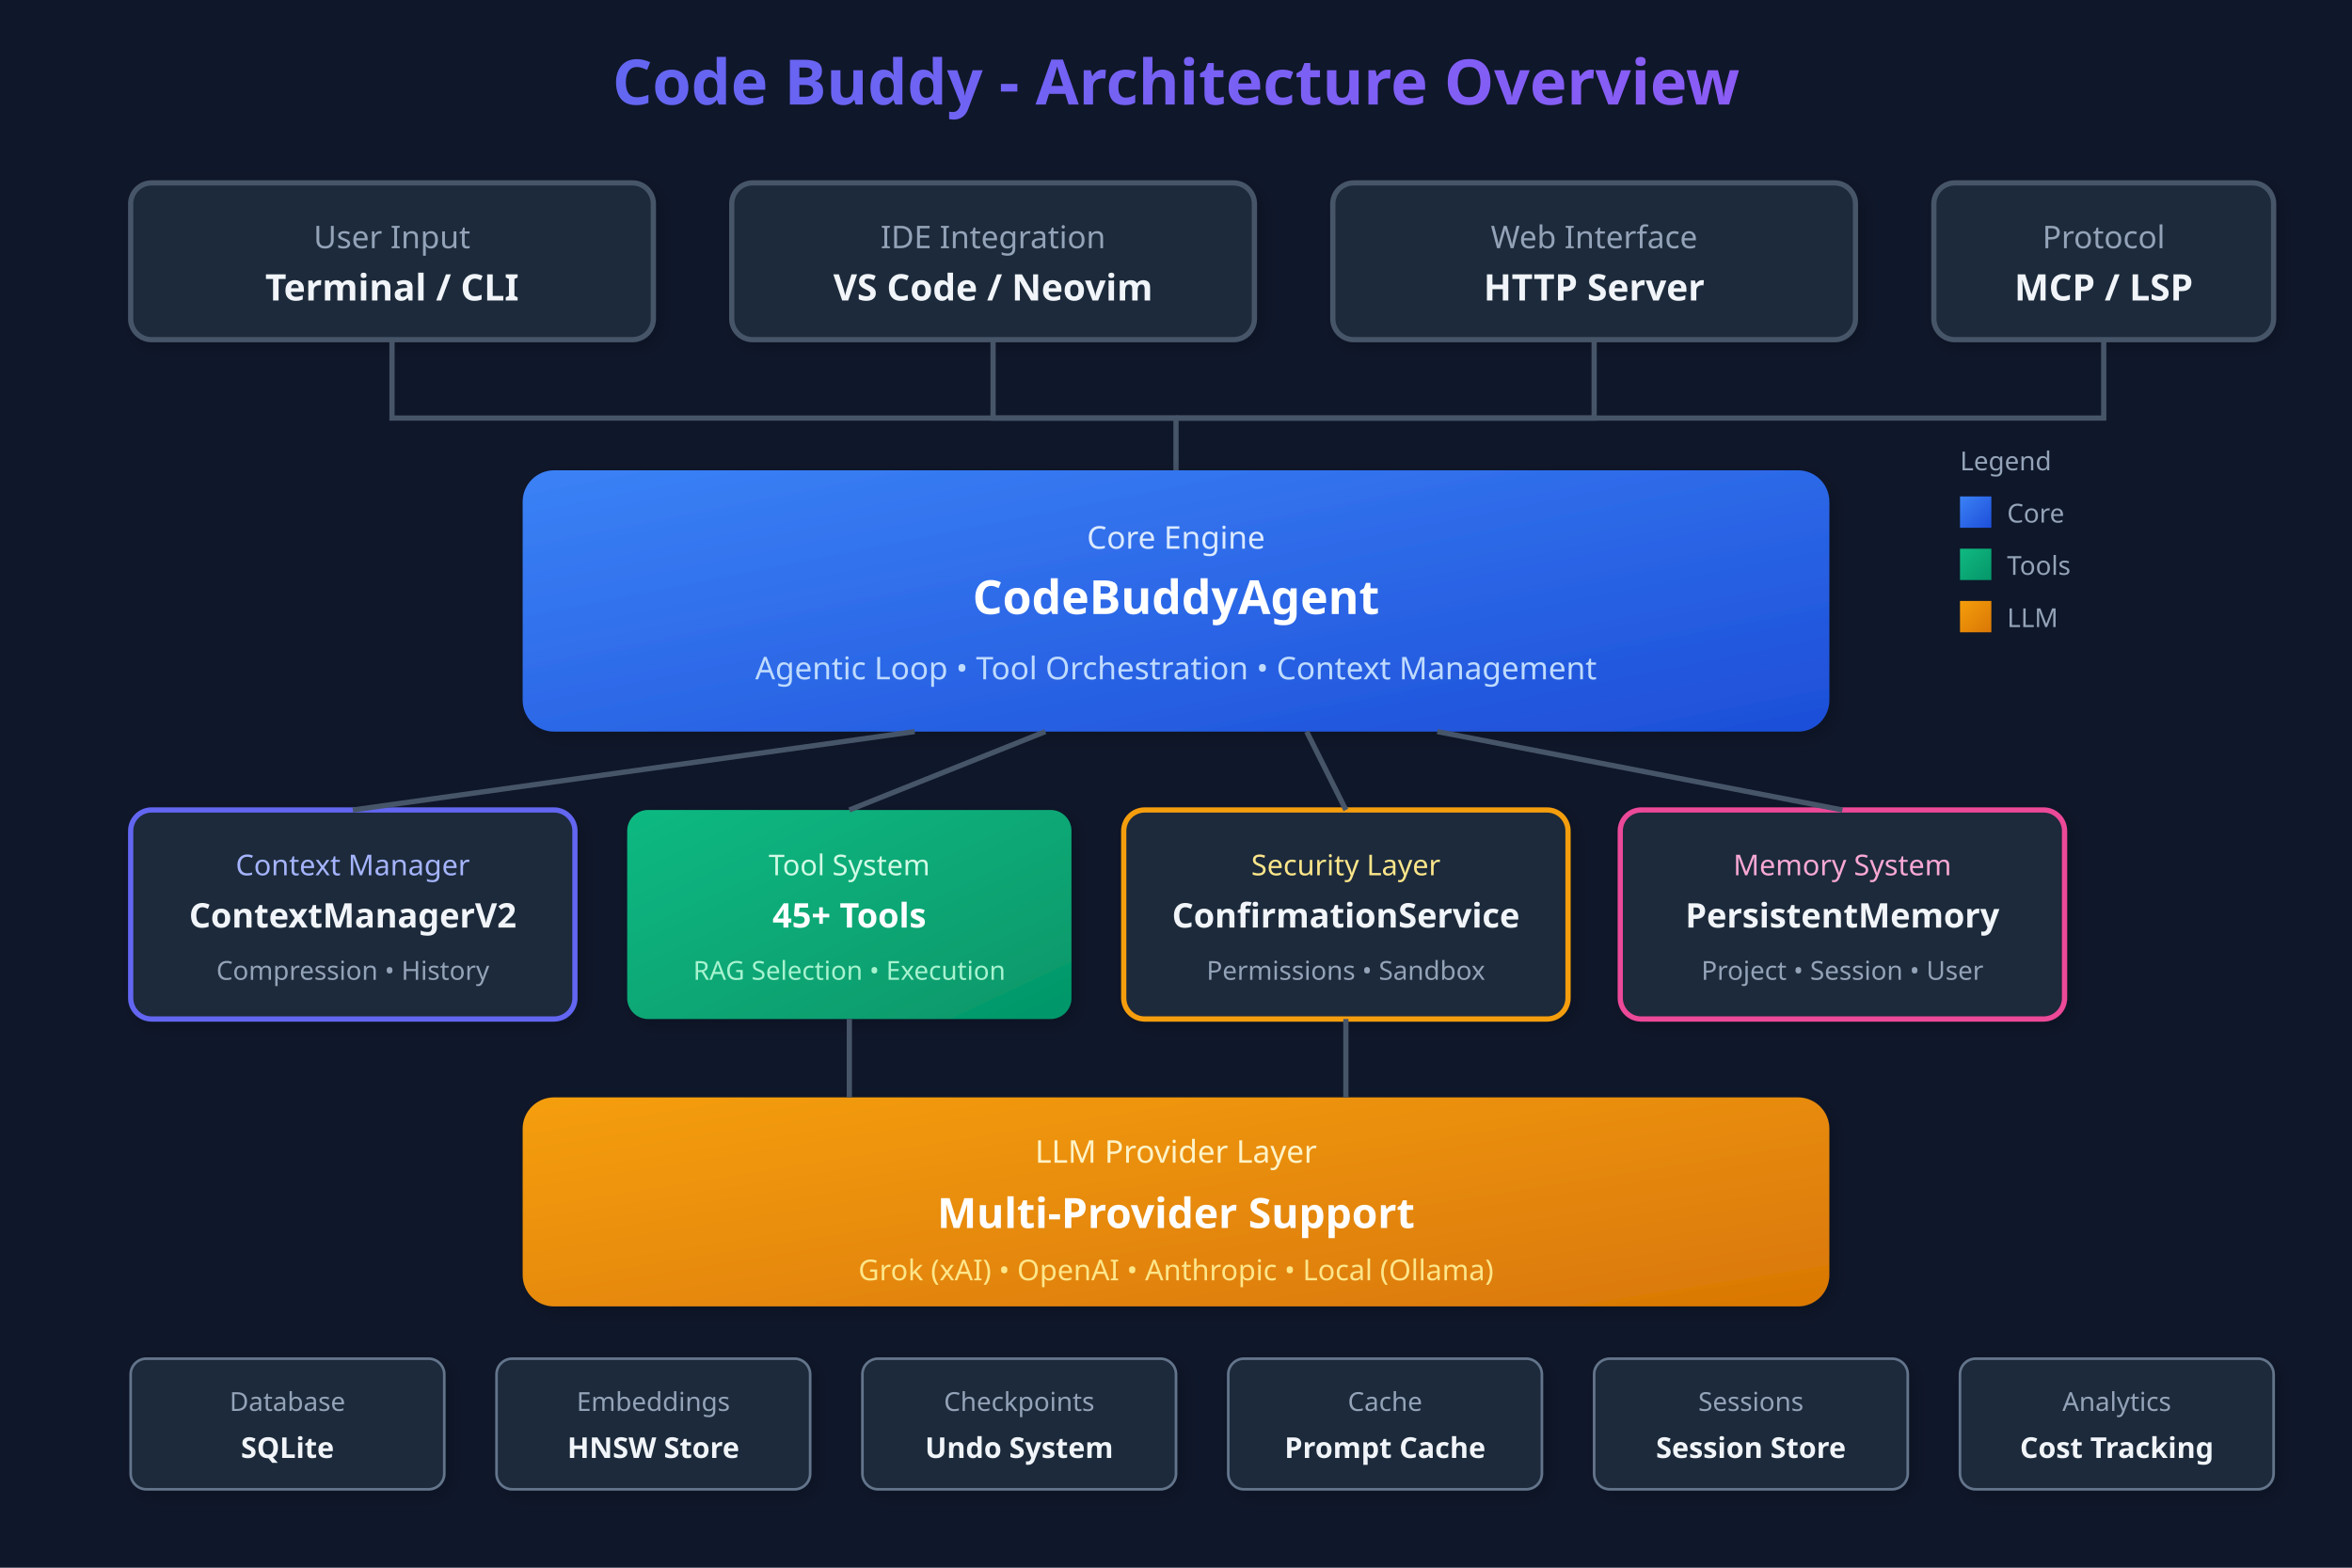
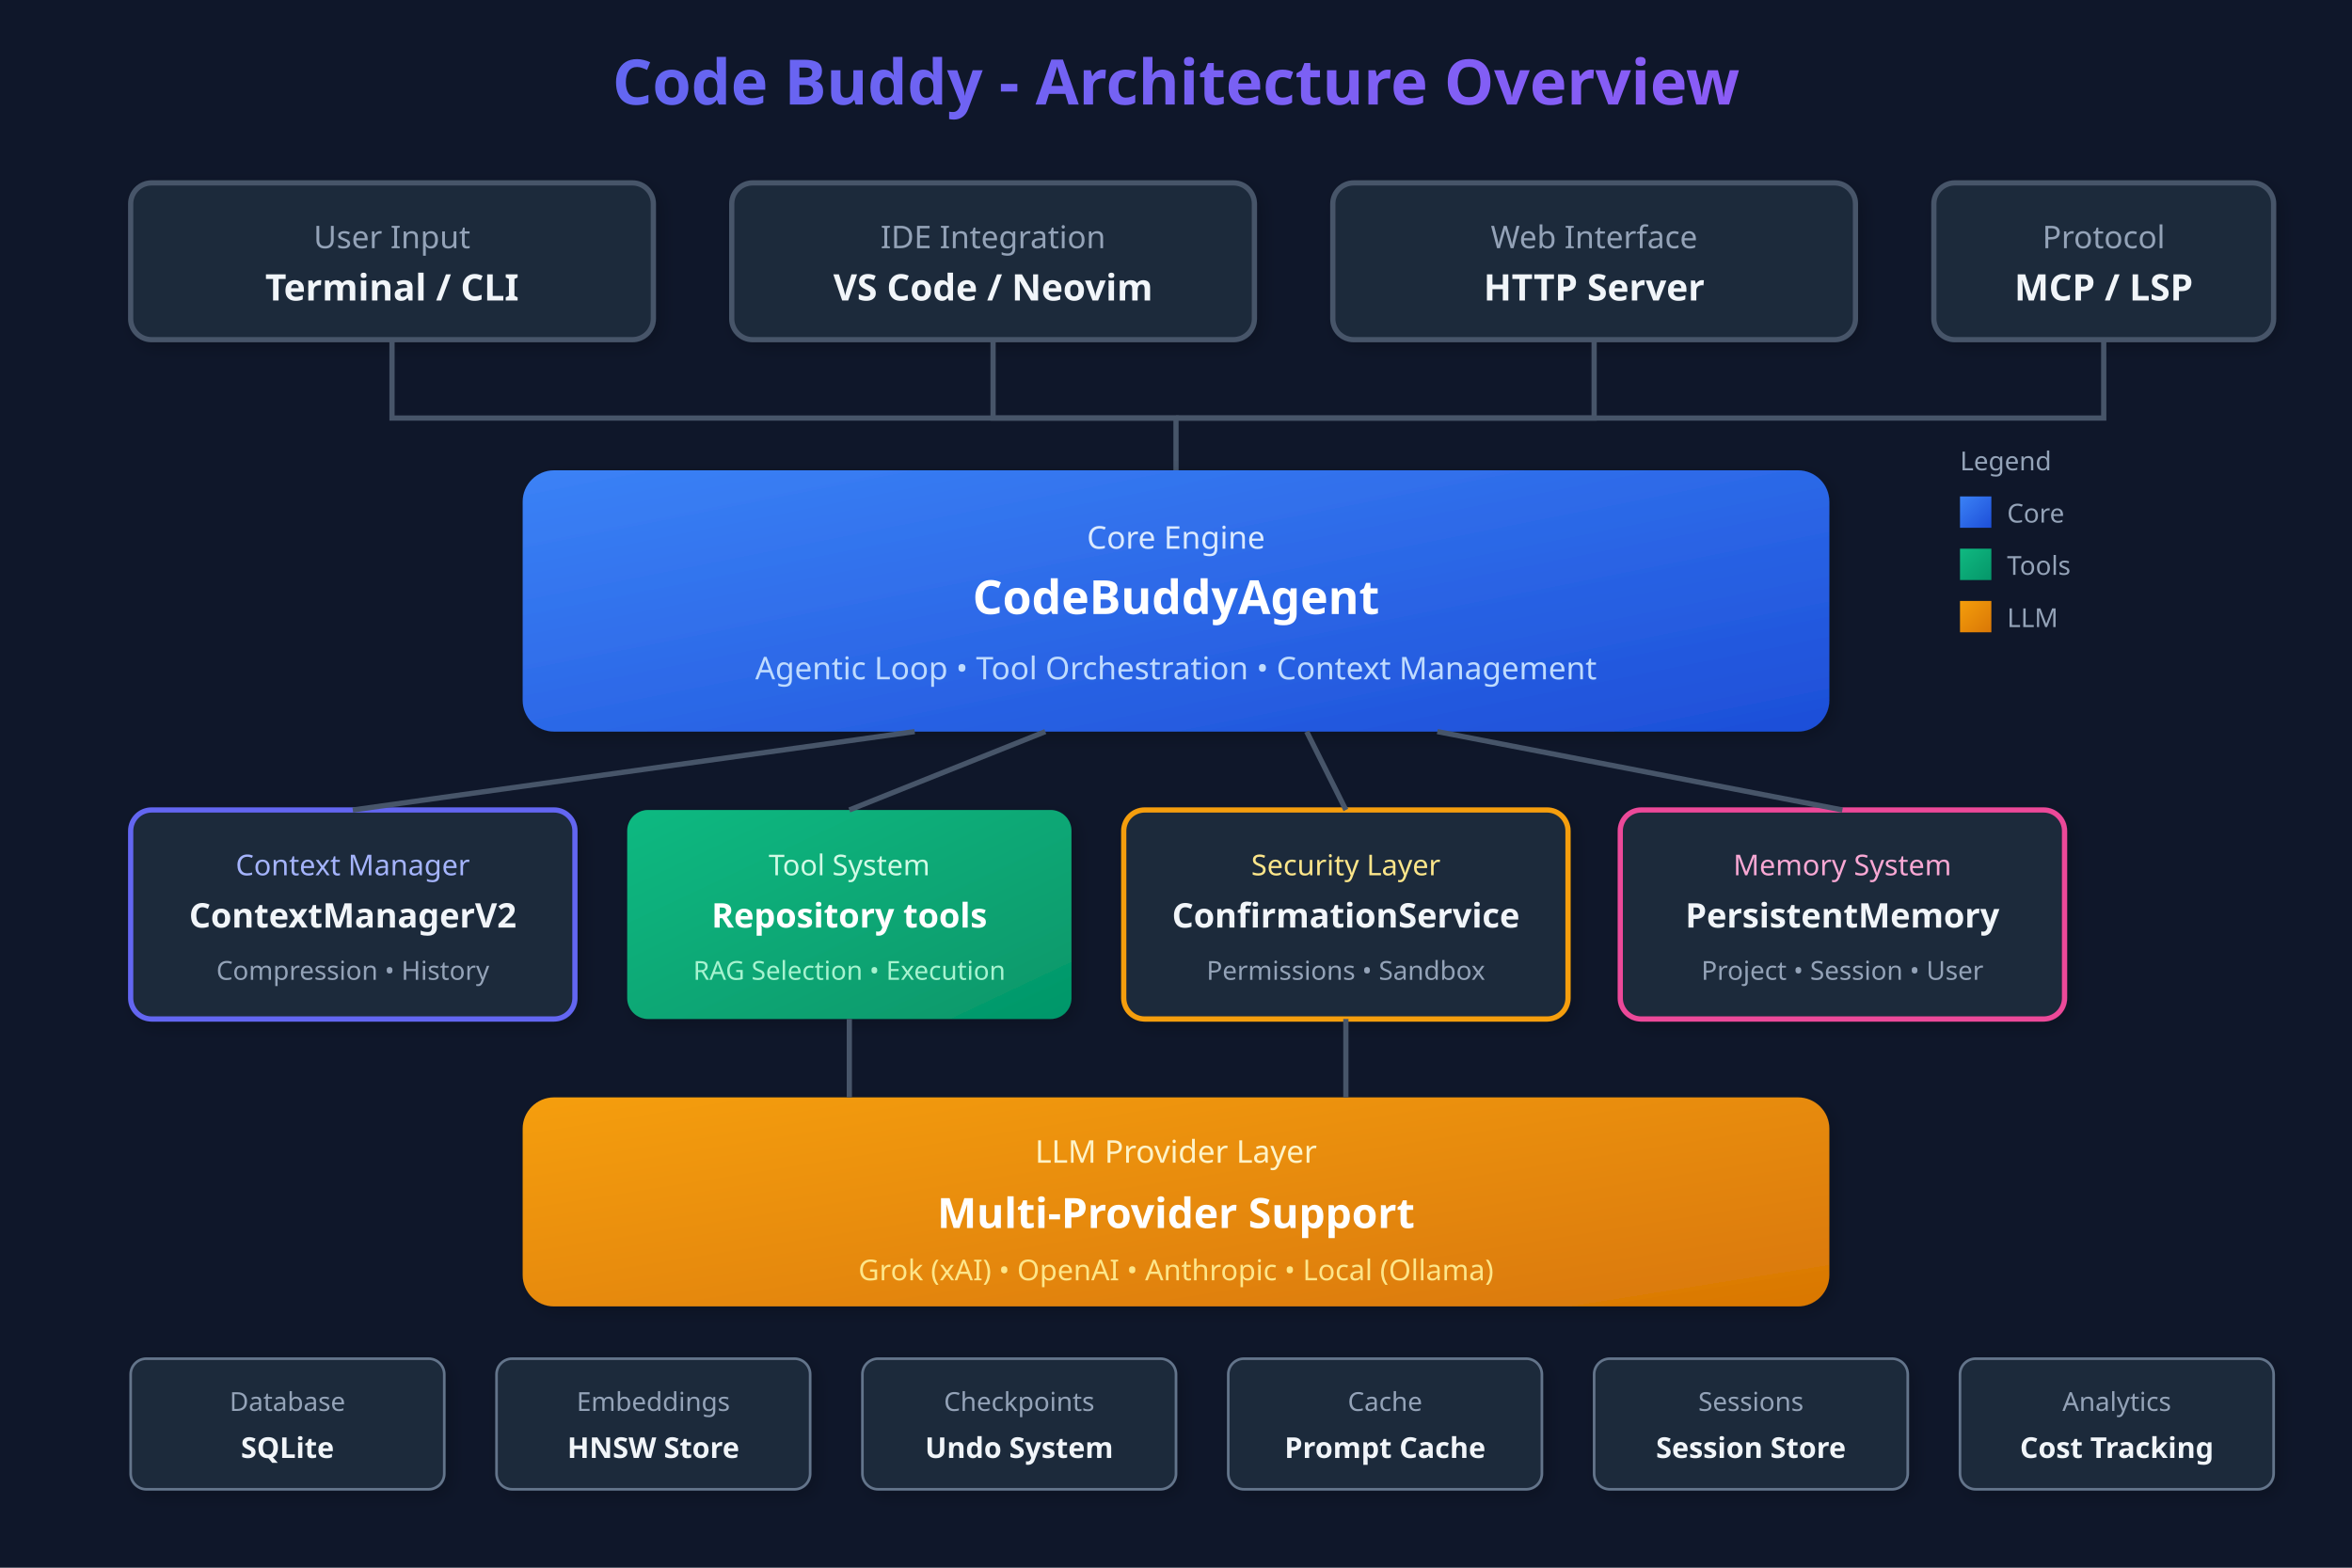
<svg xmlns="http://www.w3.org/2000/svg" viewBox="0 0 900 600">
  <defs>
    <linearGradient id="headerGrad" x1="0%" y1="0%" x2="100%" y2="0%">
      <stop offset="0%" style="stop-color:#6366f1" />
      <stop offset="100%" style="stop-color:#8b5cf6" />
    </linearGradient>
    <linearGradient id="coreGrad" x1="0%" y1="0%" x2="100%" y2="100%">
      <stop offset="0%" style="stop-color:#3b82f6" />
      <stop offset="100%" style="stop-color:#1d4ed8" />
    </linearGradient>
    <linearGradient id="toolGrad" x1="0%" y1="0%" x2="100%" y2="100%">
      <stop offset="0%" style="stop-color:#10b981" />
      <stop offset="100%" style="stop-color:#059669" />
    </linearGradient>
    <linearGradient id="llmGrad" x1="0%" y1="0%" x2="100%" y2="100%">
      <stop offset="0%" style="stop-color:#f59e0b" />
      <stop offset="100%" style="stop-color:#d97706" />
    </linearGradient>
    <filter id="shadow" x="-20%" y="-20%" width="140%" height="140%">
      <feDropShadow dx="2" dy="2" stdDeviation="3" flood-opacity="0.2" />
    </filter>
  </defs>
  <rect width="900" height="600" fill="#0f172a" />
  <text x="450" y="40" text-anchor="middle" fill="url(#headerGrad)" font-family="system-ui" font-size="24" font-weight="bold">
    Code Buddy - Architecture Overview
  </text>
  <g transform="translate(50, 70)">
    <rect x="0" y="0" width="200" height="60" rx="8" fill="#1e293b" stroke="#475569" stroke-width="2" filter="url(#shadow)" />
    <text x="100" y="25" text-anchor="middle" fill="#94a3b8" font-family="system-ui" font-size="12">User Input</text>
    <text x="100" y="45" text-anchor="middle" fill="#f1f5f9" font-family="system-ui" font-size="14" font-weight="bold">Terminal / CLI</text>
  </g>
  <g transform="translate(280, 70)">
    <rect x="0" y="0" width="200" height="60" rx="8" fill="#1e293b" stroke="#475569" stroke-width="2" filter="url(#shadow)" />
    <text x="100" y="25" text-anchor="middle" fill="#94a3b8" font-family="system-ui" font-size="12">IDE Integration</text>
    <text x="100" y="45" text-anchor="middle" fill="#f1f5f9" font-family="system-ui" font-size="14" font-weight="bold">VS Code / Neovim</text>
  </g>
  <g transform="translate(510, 70)">
    <rect x="0" y="0" width="200" height="60" rx="8" fill="#1e293b" stroke="#475569" stroke-width="2" filter="url(#shadow)" />
    <text x="100" y="25" text-anchor="middle" fill="#94a3b8" font-family="system-ui" font-size="12">Web Interface</text>
    <text x="100" y="45" text-anchor="middle" fill="#f1f5f9" font-family="system-ui" font-size="14" font-weight="bold">HTTP Server</text>
  </g>
  <g transform="translate(740, 70)">
    <rect x="0" y="0" width="130" height="60" rx="8" fill="#1e293b" stroke="#475569" stroke-width="2" filter="url(#shadow)" />
    <text x="65" y="25" text-anchor="middle" fill="#94a3b8" font-family="system-ui" font-size="12">Protocol</text>
    <text x="65" y="45" text-anchor="middle" fill="#f1f5f9" font-family="system-ui" font-size="14" font-weight="bold">MCP / LSP</text>
  </g>
  <path d="M150,130 L150,160 L450,160 L450,180" stroke="#475569" stroke-width="2" fill="none" marker-end="url(#arrow)" />
  <path d="M380,130 L380,160 L450,160" stroke="#475569" stroke-width="2" fill="none" />
  <path d="M610,130 L610,160 L450,160" stroke="#475569" stroke-width="2" fill="none" />
  <path d="M805,130 L805,160 L450,160" stroke="#475569" stroke-width="2" fill="none" />
  <g transform="translate(200, 180)">
    <rect x="0" y="0" width="500" height="100" rx="12" fill="url(#coreGrad)" filter="url(#shadow)" />
    <text x="250" y="30" text-anchor="middle" fill="#dbeafe" font-family="system-ui" font-size="12">Core Engine</text>
    <text x="250" y="55" text-anchor="middle" fill="#ffffff" font-family="system-ui" font-size="18" font-weight="bold">CodeBuddyAgent</text>
    <text x="250" y="80" text-anchor="middle" fill="#bfdbfe" font-family="system-ui" font-size="12">Agentic Loop • Tool Orchestration • Context Management</text>
  </g>
  <g transform="translate(50, 310)">
    <rect x="0" y="0" width="170" height="80" rx="8" fill="#1e293b" stroke="#6366f1" stroke-width="2" filter="url(#shadow)" />
    <text x="85" y="25" text-anchor="middle" fill="#a5b4fc" font-family="system-ui" font-size="11">Context Manager</text>
    <text x="85" y="45" text-anchor="middle" fill="#f1f5f9" font-family="system-ui" font-size="13" font-weight="bold">ContextManagerV2</text>
    <text x="85" y="65" text-anchor="middle" fill="#94a3b8" font-family="system-ui" font-size="10">Compression • History</text>
  </g>
  <g transform="translate(240, 310)">
    <rect x="0" y="0" width="170" height="80" rx="8" fill="url(#toolGrad)" filter="url(#shadow)" />
    <text x="85" y="25" text-anchor="middle" fill="#d1fae5" font-family="system-ui" font-size="11">Tool System</text>
-     <text x="85" y="45" text-anchor="middle" fill="#ffffff" font-family="system-ui" font-size="13" font-weight="bold">45+ Tools</text>
+     <text x="85" y="45" text-anchor="middle" fill="#ffffff" font-family="system-ui" font-size="13" font-weight="bold">Repository tools</text>
    <text x="85" y="65" text-anchor="middle" fill="#a7f3d0" font-family="system-ui" font-size="10">RAG Selection • Execution</text>
  </g>
  <g transform="translate(430, 310)">
    <rect x="0" y="0" width="170" height="80" rx="8" fill="#1e293b" stroke="#f59e0b" stroke-width="2" filter="url(#shadow)" />
    <text x="85" y="25" text-anchor="middle" fill="#fde68a" font-family="system-ui" font-size="11">Security Layer</text>
    <text x="85" y="45" text-anchor="middle" fill="#f1f5f9" font-family="system-ui" font-size="13" font-weight="bold">ConfirmationService</text>
    <text x="85" y="65" text-anchor="middle" fill="#94a3b8" font-family="system-ui" font-size="10">Permissions • Sandbox</text>
  </g>
  <g transform="translate(620, 310)">
    <rect x="0" y="0" width="170" height="80" rx="8" fill="#1e293b" stroke="#ec4899" stroke-width="2" filter="url(#shadow)" />
    <text x="85" y="25" text-anchor="middle" fill="#f9a8d4" font-family="system-ui" font-size="11">Memory System</text>
    <text x="85" y="45" text-anchor="middle" fill="#f1f5f9" font-family="system-ui" font-size="13" font-weight="bold">PersistentMemory</text>
    <text x="85" y="65" text-anchor="middle" fill="#94a3b8" font-family="system-ui" font-size="10">Project • Session • User</text>
  </g>
  <path d="M350,280 L135,310" stroke="#475569" stroke-width="2" fill="none" />
  <path d="M400,280 L325,310" stroke="#475569" stroke-width="2" fill="none" />
  <path d="M500,280 L515,310" stroke="#475569" stroke-width="2" fill="none" />
  <path d="M550,280 L705,310" stroke="#475569" stroke-width="2" fill="none" />
  <g transform="translate(200, 420)">
    <rect x="0" y="0" width="500" height="80" rx="12" fill="url(#llmGrad)" filter="url(#shadow)" />
    <text x="250" y="25" text-anchor="middle" fill="#fef3c7" font-family="system-ui" font-size="12">LLM Provider Layer</text>
    <text x="250" y="50" text-anchor="middle" fill="#ffffff" font-family="system-ui" font-size="16" font-weight="bold">Multi-Provider Support</text>
    <text x="250" y="70" text-anchor="middle" fill="#fde68a" font-family="system-ui" font-size="11">Grok (xAI) • OpenAI • Anthropic • Local (Ollama)</text>
  </g>
  <path d="M325,390 L325,420" stroke="#475569" stroke-width="2" fill="none" />
  <path d="M515,390 L515,420" stroke="#475569" stroke-width="2" fill="none" />
  <g transform="translate(50, 520)">
    <rect x="0" y="0" width="120" height="50" rx="6" fill="#1e293b" stroke="#64748b" stroke-width="1" filter="url(#shadow)" />
    <text x="60" y="20" text-anchor="middle" fill="#94a3b8" font-family="system-ui" font-size="10">Database</text>
    <text x="60" y="38" text-anchor="middle" fill="#f1f5f9" font-family="system-ui" font-size="11" font-weight="bold">SQLite</text>
  </g>
  <g transform="translate(190, 520)">
    <rect x="0" y="0" width="120" height="50" rx="6" fill="#1e293b" stroke="#64748b" stroke-width="1" filter="url(#shadow)" />
    <text x="60" y="20" text-anchor="middle" fill="#94a3b8" font-family="system-ui" font-size="10">Embeddings</text>
    <text x="60" y="38" text-anchor="middle" fill="#f1f5f9" font-family="system-ui" font-size="11" font-weight="bold">HNSW Store</text>
  </g>
  <g transform="translate(330, 520)">
    <rect x="0" y="0" width="120" height="50" rx="6" fill="#1e293b" stroke="#64748b" stroke-width="1" filter="url(#shadow)" />
    <text x="60" y="20" text-anchor="middle" fill="#94a3b8" font-family="system-ui" font-size="10">Checkpoints</text>
    <text x="60" y="38" text-anchor="middle" fill="#f1f5f9" font-family="system-ui" font-size="11" font-weight="bold">Undo System</text>
  </g>
  <g transform="translate(470, 520)">
    <rect x="0" y="0" width="120" height="50" rx="6" fill="#1e293b" stroke="#64748b" stroke-width="1" filter="url(#shadow)" />
    <text x="60" y="20" text-anchor="middle" fill="#94a3b8" font-family="system-ui" font-size="10">Cache</text>
    <text x="60" y="38" text-anchor="middle" fill="#f1f5f9" font-family="system-ui" font-size="11" font-weight="bold">Prompt Cache</text>
  </g>
  <g transform="translate(610, 520)">
    <rect x="0" y="0" width="120" height="50" rx="6" fill="#1e293b" stroke="#64748b" stroke-width="1" filter="url(#shadow)" />
    <text x="60" y="20" text-anchor="middle" fill="#94a3b8" font-family="system-ui" font-size="10">Sessions</text>
    <text x="60" y="38" text-anchor="middle" fill="#f1f5f9" font-family="system-ui" font-size="11" font-weight="bold">Session Store</text>
  </g>
  <g transform="translate(750, 520)">
    <rect x="0" y="0" width="120" height="50" rx="6" fill="#1e293b" stroke="#64748b" stroke-width="1" filter="url(#shadow)" />
    <text x="60" y="20" text-anchor="middle" fill="#94a3b8" font-family="system-ui" font-size="10">Analytics</text>
    <text x="60" y="38" text-anchor="middle" fill="#f1f5f9" font-family="system-ui" font-size="11" font-weight="bold">Cost Tracking</text>
  </g>
  <g transform="translate(750, 180)">
    <text x="0" y="0" fill="#94a3b8" font-family="system-ui" font-size="10">Legend</text>
    <rect x="0" y="10" width="12" height="12" fill="url(#coreGrad)" />
    <text x="18" y="20" fill="#94a3b8" font-family="system-ui" font-size="10">Core</text>
    <rect x="0" y="30" width="12" height="12" fill="url(#toolGrad)" />
    <text x="18" y="40" fill="#94a3b8" font-family="system-ui" font-size="10">Tools</text>
    <rect x="0" y="50" width="12" height="12" fill="url(#llmGrad)" />
    <text x="18" y="60" fill="#94a3b8" font-family="system-ui" font-size="10">LLM</text>
  </g>
</svg>
